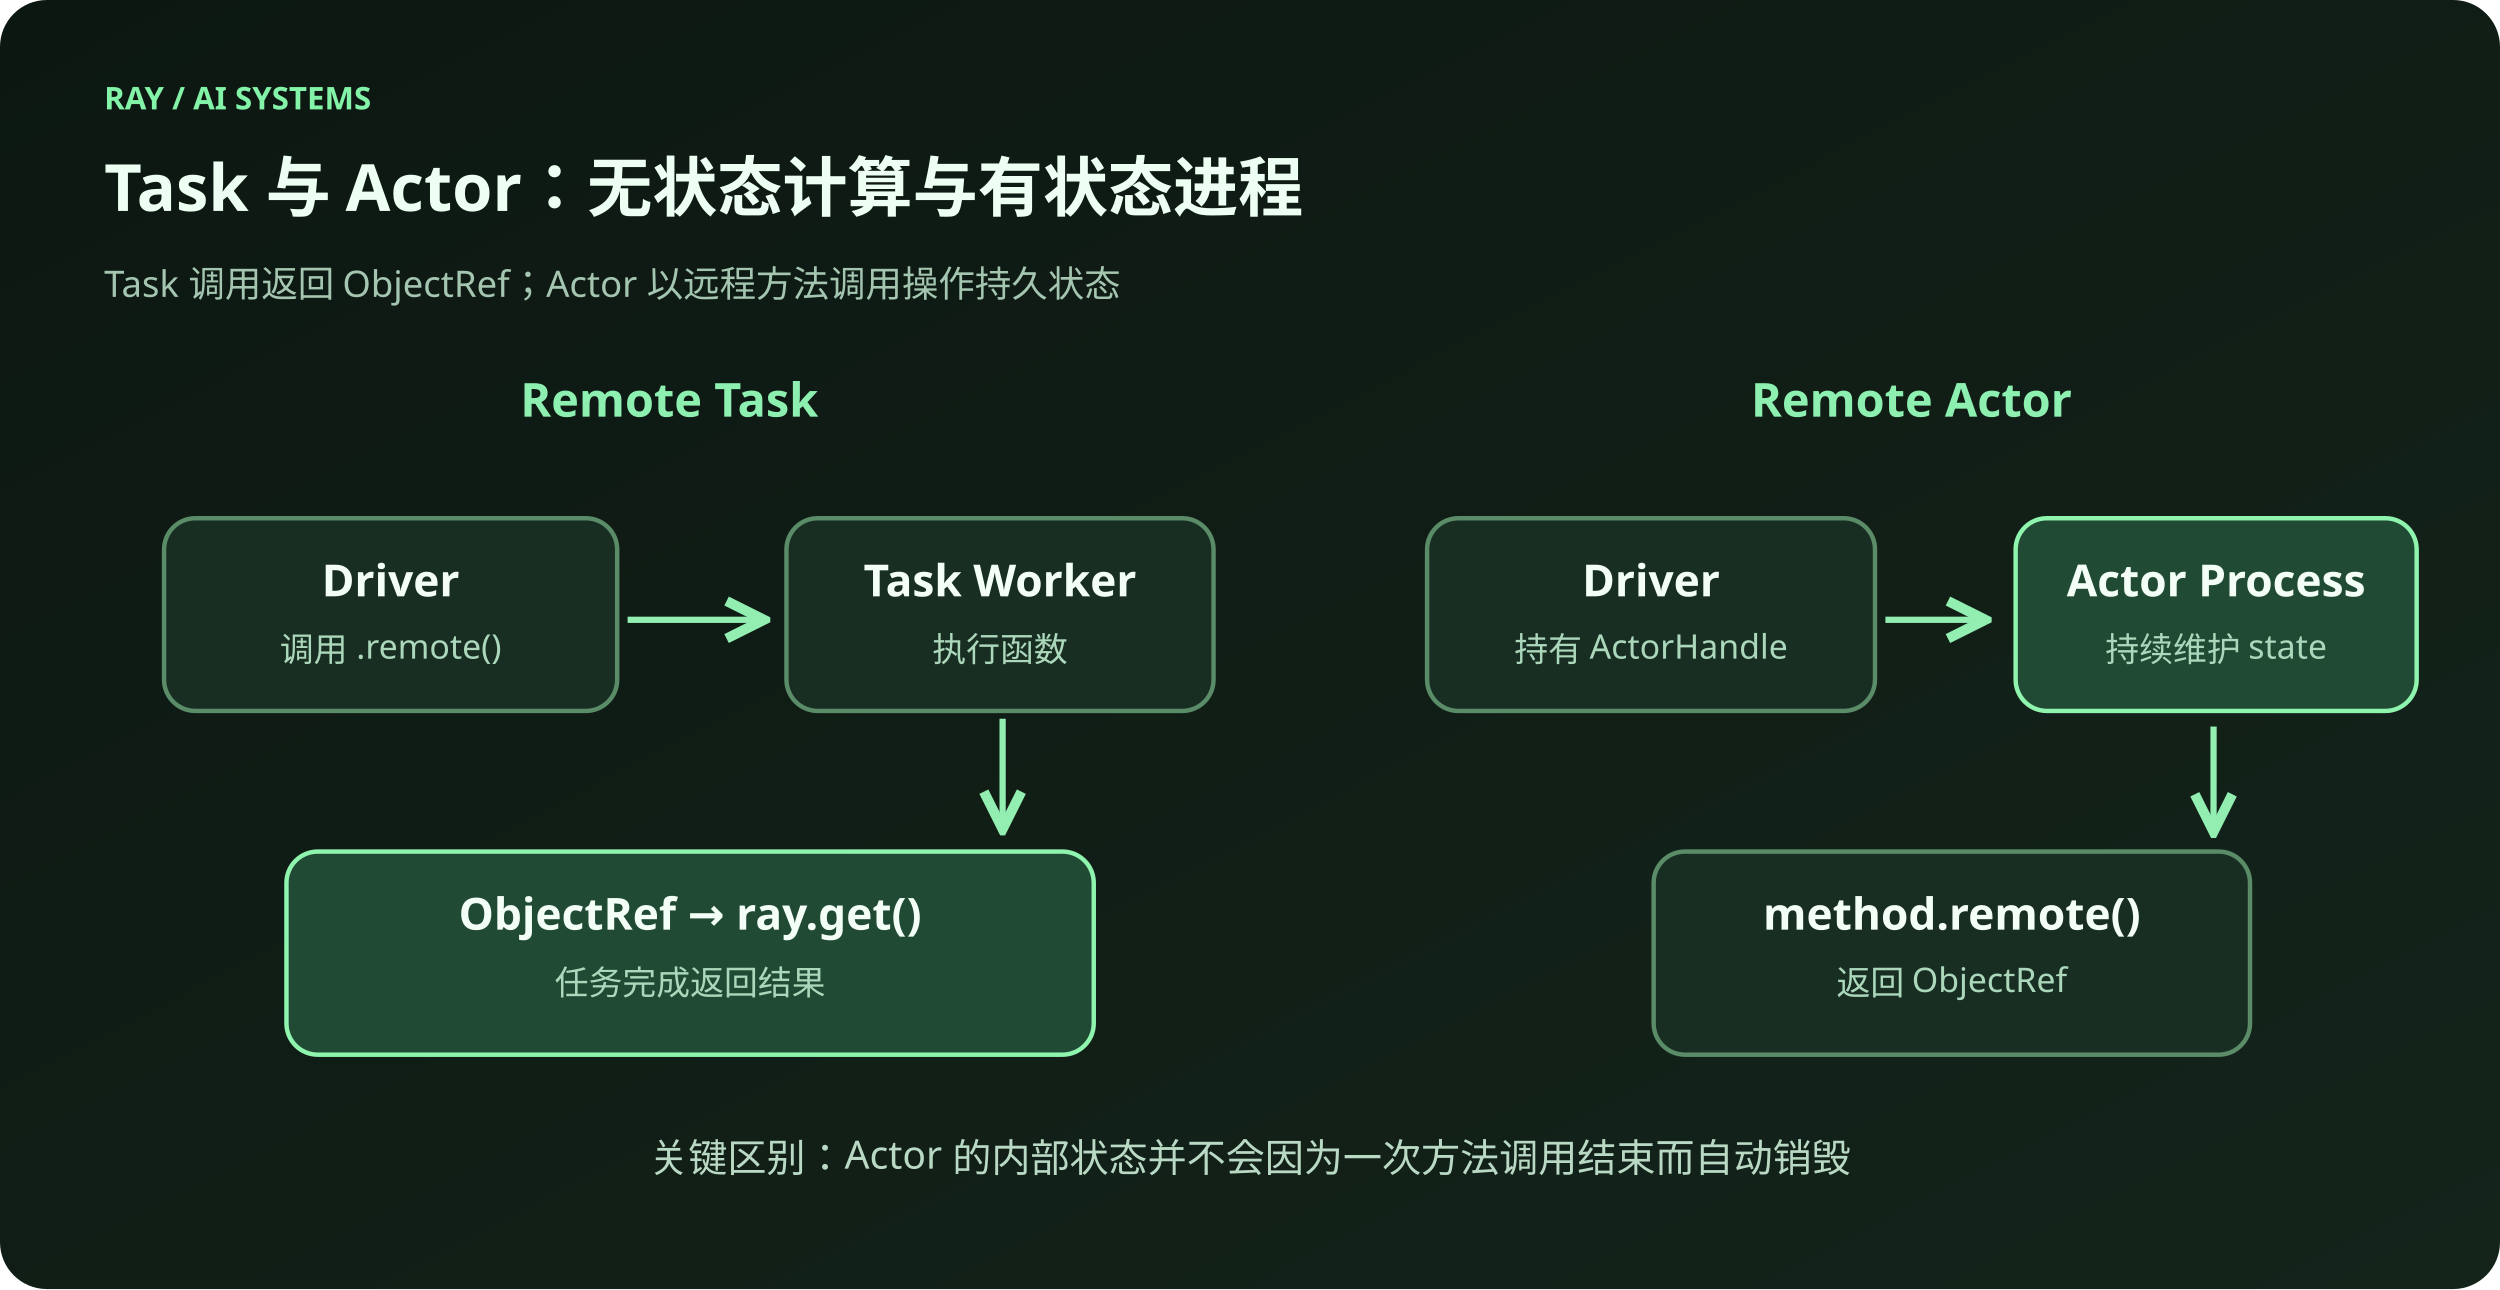
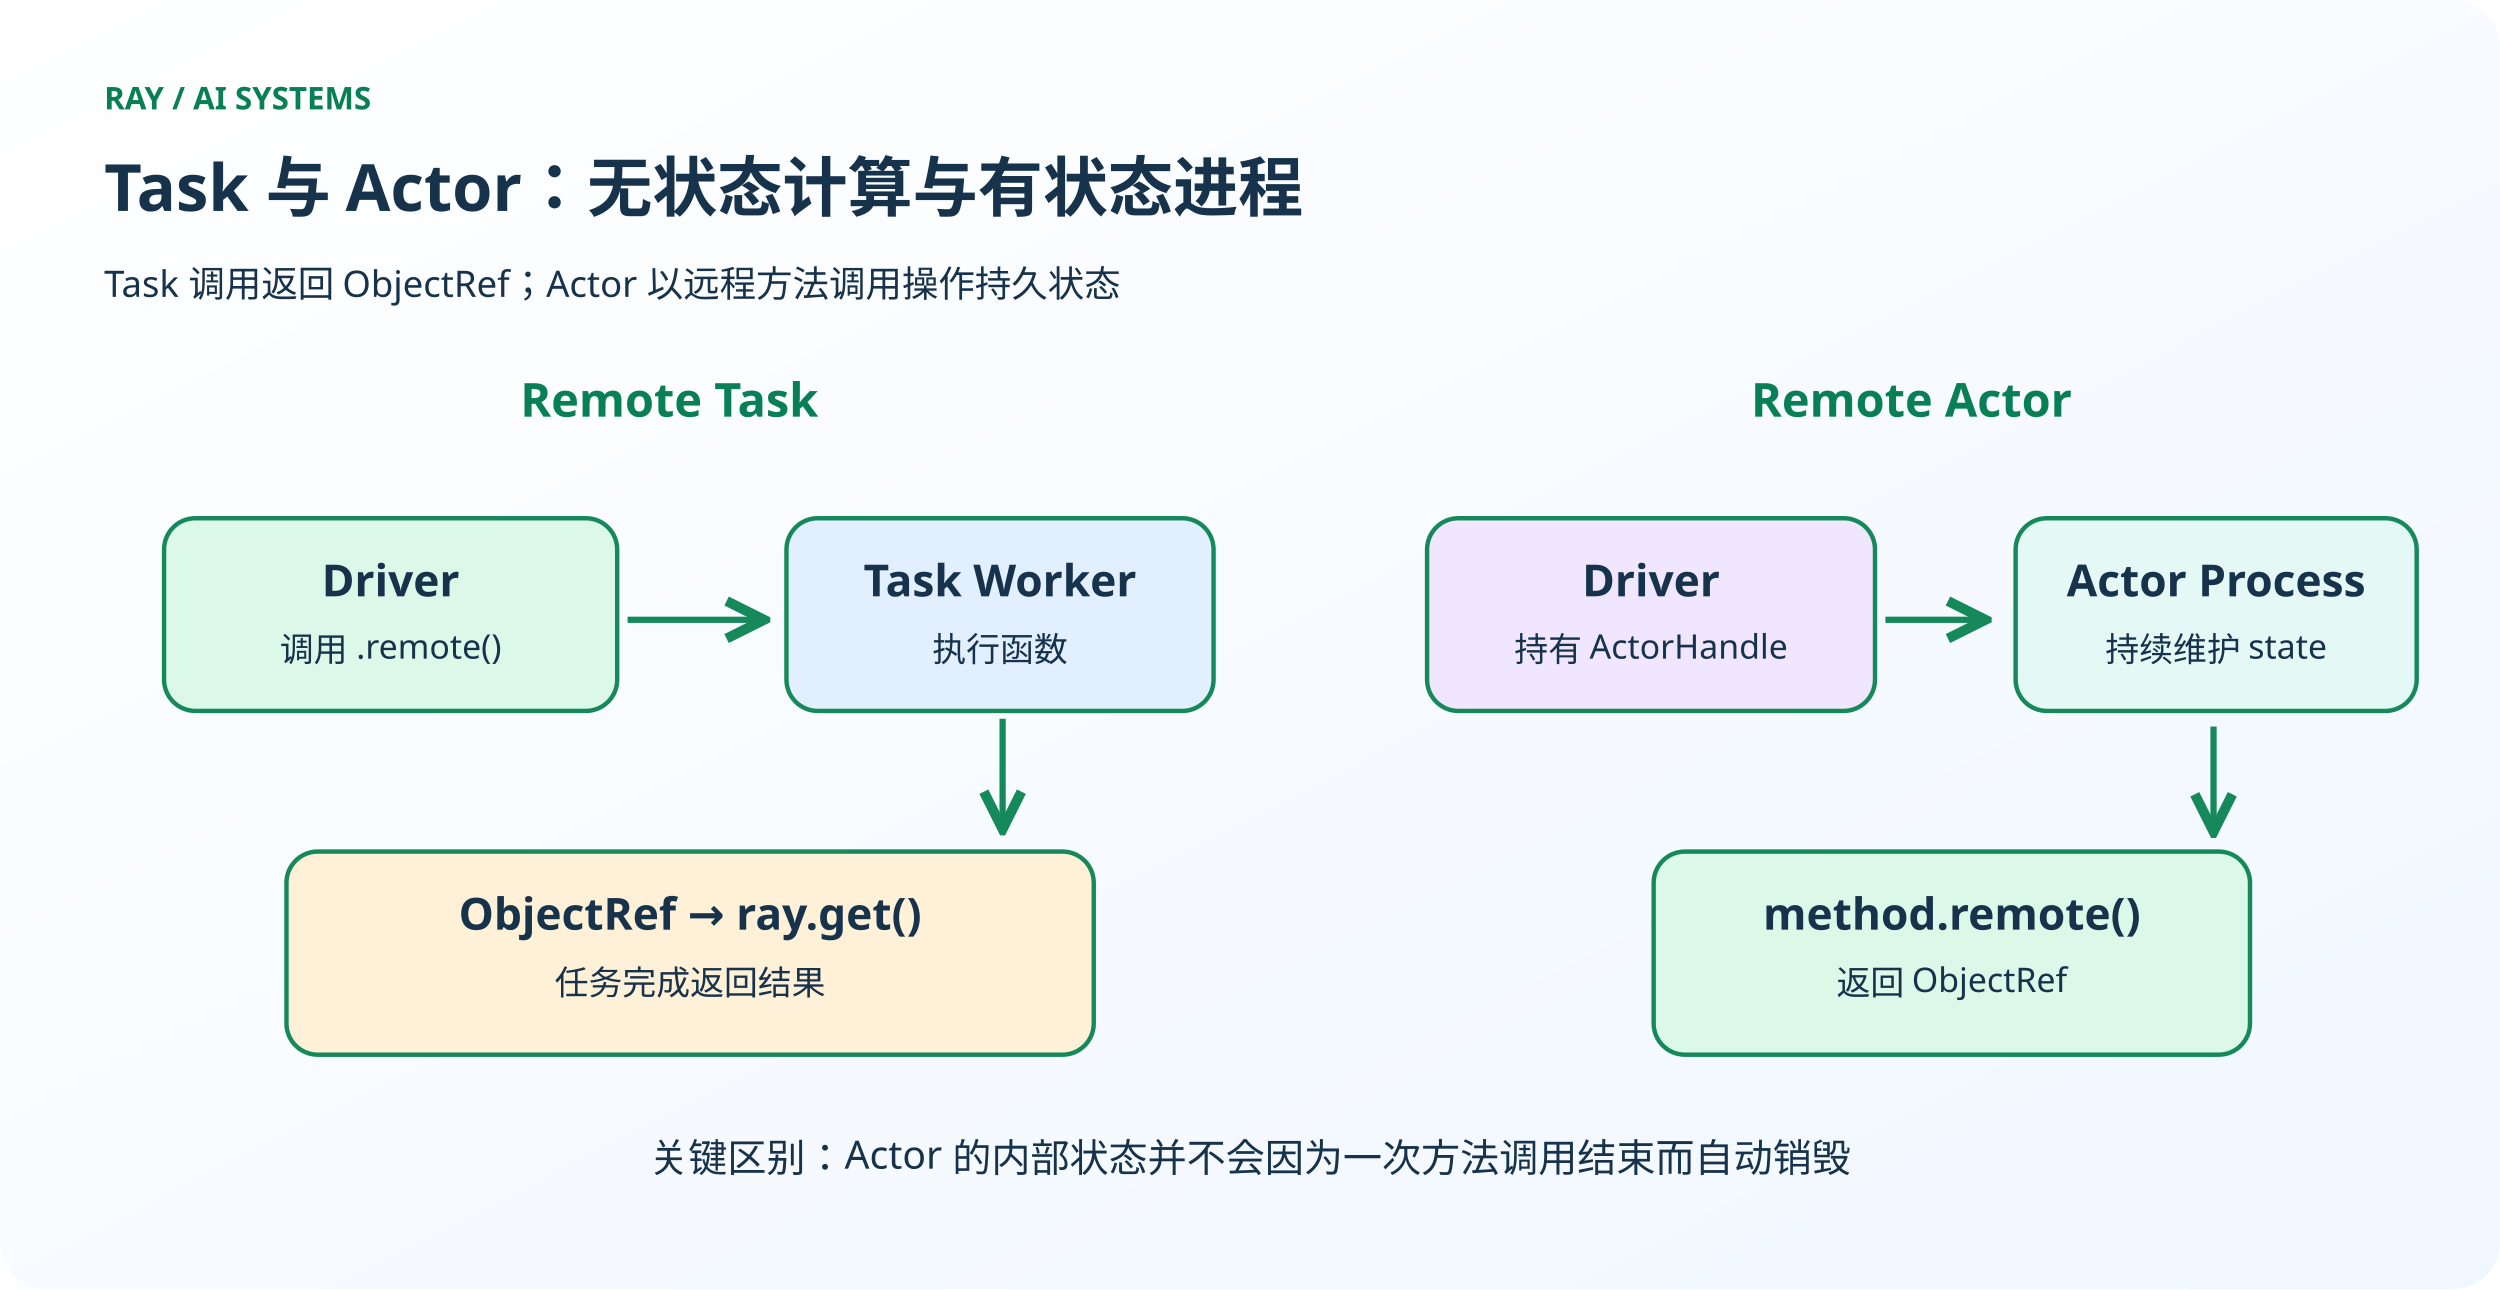
<svg xmlns="http://www.w3.org/2000/svg" viewBox="0 0 960 495" role="img" aria-labelledby="t d">
  <defs>
    <linearGradient id="bg" x2="1" y2="1">
-       <stop stop-color="#0c1711" />
-       <stop offset="1" stop-color="#14241b" />
+       <stop stop-color="#ffffff" />
+       <stop offset="1" stop-color="#f0f7ff" />
    </linearGradient>
    <marker id="arr" markerWidth="8" markerHeight="8" refX="6" refY="4" orient="auto">
-       <path d="M1 1L7 4L1 7" stroke="#92efb1" fill="none" stroke-width="1.6" />
+       <path d="M1 1L7 4L1 7" stroke="#16895b" fill="none" stroke-width="1.6" />
    </marker>
  </defs>
  <rect width="960" height="495" rx="18" fill="url(#bg)" />
  <g font-family="system-ui,PingFang SC,sans-serif">
-     <text x="40" y="42" font-size="12" font-weight="700" text-anchor="start" fill="#83f3a8">RAY / AI SYSTEMS</text>
-     <text x="40" y="81" font-size="25" font-weight="700" text-anchor="start" fill="#ecfff2">Task 与 Actor：无状态计算与有状态进程</text>
-     <text x="40" y="114" font-size="14" font-weight="450" text-anchor="start" fill="#a4c5af">Task 调用返回 ObjectRef；Actor 以远程方法调用操作持久状态</text>
-     <text x="257" y="160" font-size="18" font-weight="700" text-anchor="middle" fill="#8df0b0">Remote Task</text>
-     <text x="734" y="160" font-size="18" font-weight="700" text-anchor="middle" fill="#8df0b0">Remote Actor</text>
-     <rect x="63" y="199" width="174" height="74" rx="12" fill="#192e23" stroke="#5a8c68" stroke-width="1.7" />
-     <text x="150" y="229" font-size="17" font-weight="700" text-anchor="middle" fill="#f3fff6">Driver</text>
-     <text x="150" y="254" font-size="13" font-weight="450" text-anchor="middle" fill="#abd7bb">调用 .remote()</text>
-     <rect x="302" y="199" width="164" height="74" rx="12" fill="#192e23" stroke="#5a8c68" stroke-width="1.7" />
-     <text x="384" y="229" font-size="17" font-weight="700" text-anchor="middle" fill="#f3fff6">Task Worker</text>
-     <text x="384" y="254" font-size="13" font-weight="450" text-anchor="middle" fill="#abd7bb">执行函数</text>
-     <path d="M241 238L291 238" stroke="#92efb1" stroke-width="2.4" fill="none" marker-end="url(#arr)" />
-     <rect x="110" y="327" width="310" height="78" rx="12" fill="#214a34" stroke="#8ff5ae" stroke-width="1.7" />
-     <text x="265" y="357" font-size="17" font-weight="700" text-anchor="middle" fill="#f3fff6">ObjectRef → ray.get()</text>
-     <text x="265" y="382" font-size="13" font-weight="450" text-anchor="middle" fill="#abd7bb">任务完成返回结果</text>
-     <path d="M385 276L385 316" stroke="#92efb1" stroke-width="2.4" fill="none" marker-end="url(#arr)" />
-     <rect x="548" y="199" width="172" height="74" rx="12" fill="#192e23" stroke="#5a8c68" stroke-width="1.7" />
-     <text x="634" y="229" font-size="17" font-weight="700" text-anchor="middle" fill="#f3fff6">Driver</text>
-     <text x="634" y="254" font-size="13" font-weight="450" text-anchor="middle" fill="#abd7bb">持有 ActorHandle</text>
-     <rect x="774" y="199" width="154" height="74" rx="12" fill="#214a34" stroke="#8ff5ae" stroke-width="1.7" />
-     <text x="851" y="229" font-size="17" font-weight="700" text-anchor="middle" fill="#f3fff6">Actor Process</text>
-     <text x="851" y="254" font-size="13" font-weight="450" text-anchor="middle" fill="#abd7bb">持续维护 state</text>
-     <path d="M724 238L760 238" stroke="#92efb1" stroke-width="2.4" fill="none" marker-end="url(#arr)" />
-     <rect x="635" y="327" width="229" height="78" rx="12" fill="#192e23" stroke="#5a8c68" stroke-width="1.7" />
-     <text x="749.5" y="357" font-size="17" font-weight="700" text-anchor="middle" fill="#f3fff6">method.remote()</text>
-     <text x="749.5" y="382" font-size="13" font-weight="450" text-anchor="middle" fill="#abd7bb">返回 ObjectRef</text>
-     <path d="M850 279L850 317" stroke="#92efb1" stroke-width="2.4" fill="none" marker-end="url(#arr)" />
-     <text x="480" y="450" font-size="15" font-weight="450" text-anchor="middle" fill="#b9d9c4">关键区别：Actor 的内部状态并不会因为一次方法调用结束而自动销毁</text>
+     <text x="40" y="42" font-size="12" font-weight="700" text-anchor="start" fill="#087f55">RAY / AI SYSTEMS</text>
+     <text x="40" y="81" font-size="25" font-weight="700" text-anchor="start" fill="#17324b">Task 与 Actor：无状态计算与有状态进程</text>
+     <text x="40" y="114" font-size="14" font-weight="450" text-anchor="start" fill="#17324b">Task 调用返回 ObjectRef；Actor 以远程方法调用操作持久状态</text>
+     <text x="257" y="160" font-size="18" font-weight="700" text-anchor="middle" fill="#087f55">Remote Task</text>
+     <text x="734" y="160" font-size="18" font-weight="700" text-anchor="middle" fill="#087f55">Remote Actor</text>
+     <rect x="63" y="199" width="174" height="74" rx="12" fill="#dcf8e9" stroke="#16895b" stroke-width="1.7" />
+     <text x="150" y="229" font-size="17" font-weight="700" text-anchor="middle" fill="#17324b">Driver</text>
+     <text x="150" y="254" font-size="13" font-weight="450" text-anchor="middle" fill="#17324b">调用 .remote()</text>
+     <rect x="302" y="199" width="164" height="74" rx="12" fill="#e1efff" stroke="#16895b" stroke-width="1.7" />
+     <text x="384" y="229" font-size="17" font-weight="700" text-anchor="middle" fill="#17324b">Task Worker</text>
+     <text x="384" y="254" font-size="13" font-weight="450" text-anchor="middle" fill="#17324b">执行函数</text>
+     <path d="M241 238L291 238" stroke="#16895b" stroke-width="2.4" fill="none" marker-end="url(#arr)" />
+     <rect x="110" y="327" width="310" height="78" rx="12" fill="#fff0d8" stroke="#16895b" stroke-width="1.7" />
+     <text x="265" y="357" font-size="17" font-weight="700" text-anchor="middle" fill="#17324b">ObjectRef → ray.get()</text>
+     <text x="265" y="382" font-size="13" font-weight="450" text-anchor="middle" fill="#17324b">任务完成返回结果</text>
+     <path d="M385 276L385 316" stroke="#16895b" stroke-width="2.4" fill="none" marker-end="url(#arr)" />
+     <rect x="548" y="199" width="172" height="74" rx="12" fill="#f0e7ff" stroke="#16895b" stroke-width="1.7" />
+     <text x="634" y="229" font-size="17" font-weight="700" text-anchor="middle" fill="#17324b">Driver</text>
+     <text x="634" y="254" font-size="13" font-weight="450" text-anchor="middle" fill="#17324b">持有 ActorHandle</text>
+     <rect x="774" y="199" width="154" height="74" rx="12" fill="#e4f8f6" stroke="#16895b" stroke-width="1.7" />
+     <text x="851" y="229" font-size="17" font-weight="700" text-anchor="middle" fill="#17324b">Actor Process</text>
+     <text x="851" y="254" font-size="13" font-weight="450" text-anchor="middle" fill="#17324b">持续维护 state</text>
+     <path d="M724 238L760 238" stroke="#16895b" stroke-width="2.4" fill="none" marker-end="url(#arr)" />
+     <rect x="635" y="327" width="229" height="78" rx="12" fill="#dcf8e9" stroke="#16895b" stroke-width="1.7" />
+     <text x="749.5" y="357" font-size="17" font-weight="700" text-anchor="middle" fill="#17324b">method.remote()</text>
+     <text x="749.5" y="382" font-size="13" font-weight="450" text-anchor="middle" fill="#17324b">返回 ObjectRef</text>
+     <path d="M850 279L850 317" stroke="#16895b" stroke-width="2.4" fill="none" marker-end="url(#arr)" />
+     <text x="480" y="450" font-size="15" font-weight="450" text-anchor="middle" fill="#17324b">关键区别：Actor 的内部状态并不会因为一次方法调用结束而自动销毁</text>
  </g>
</svg>
